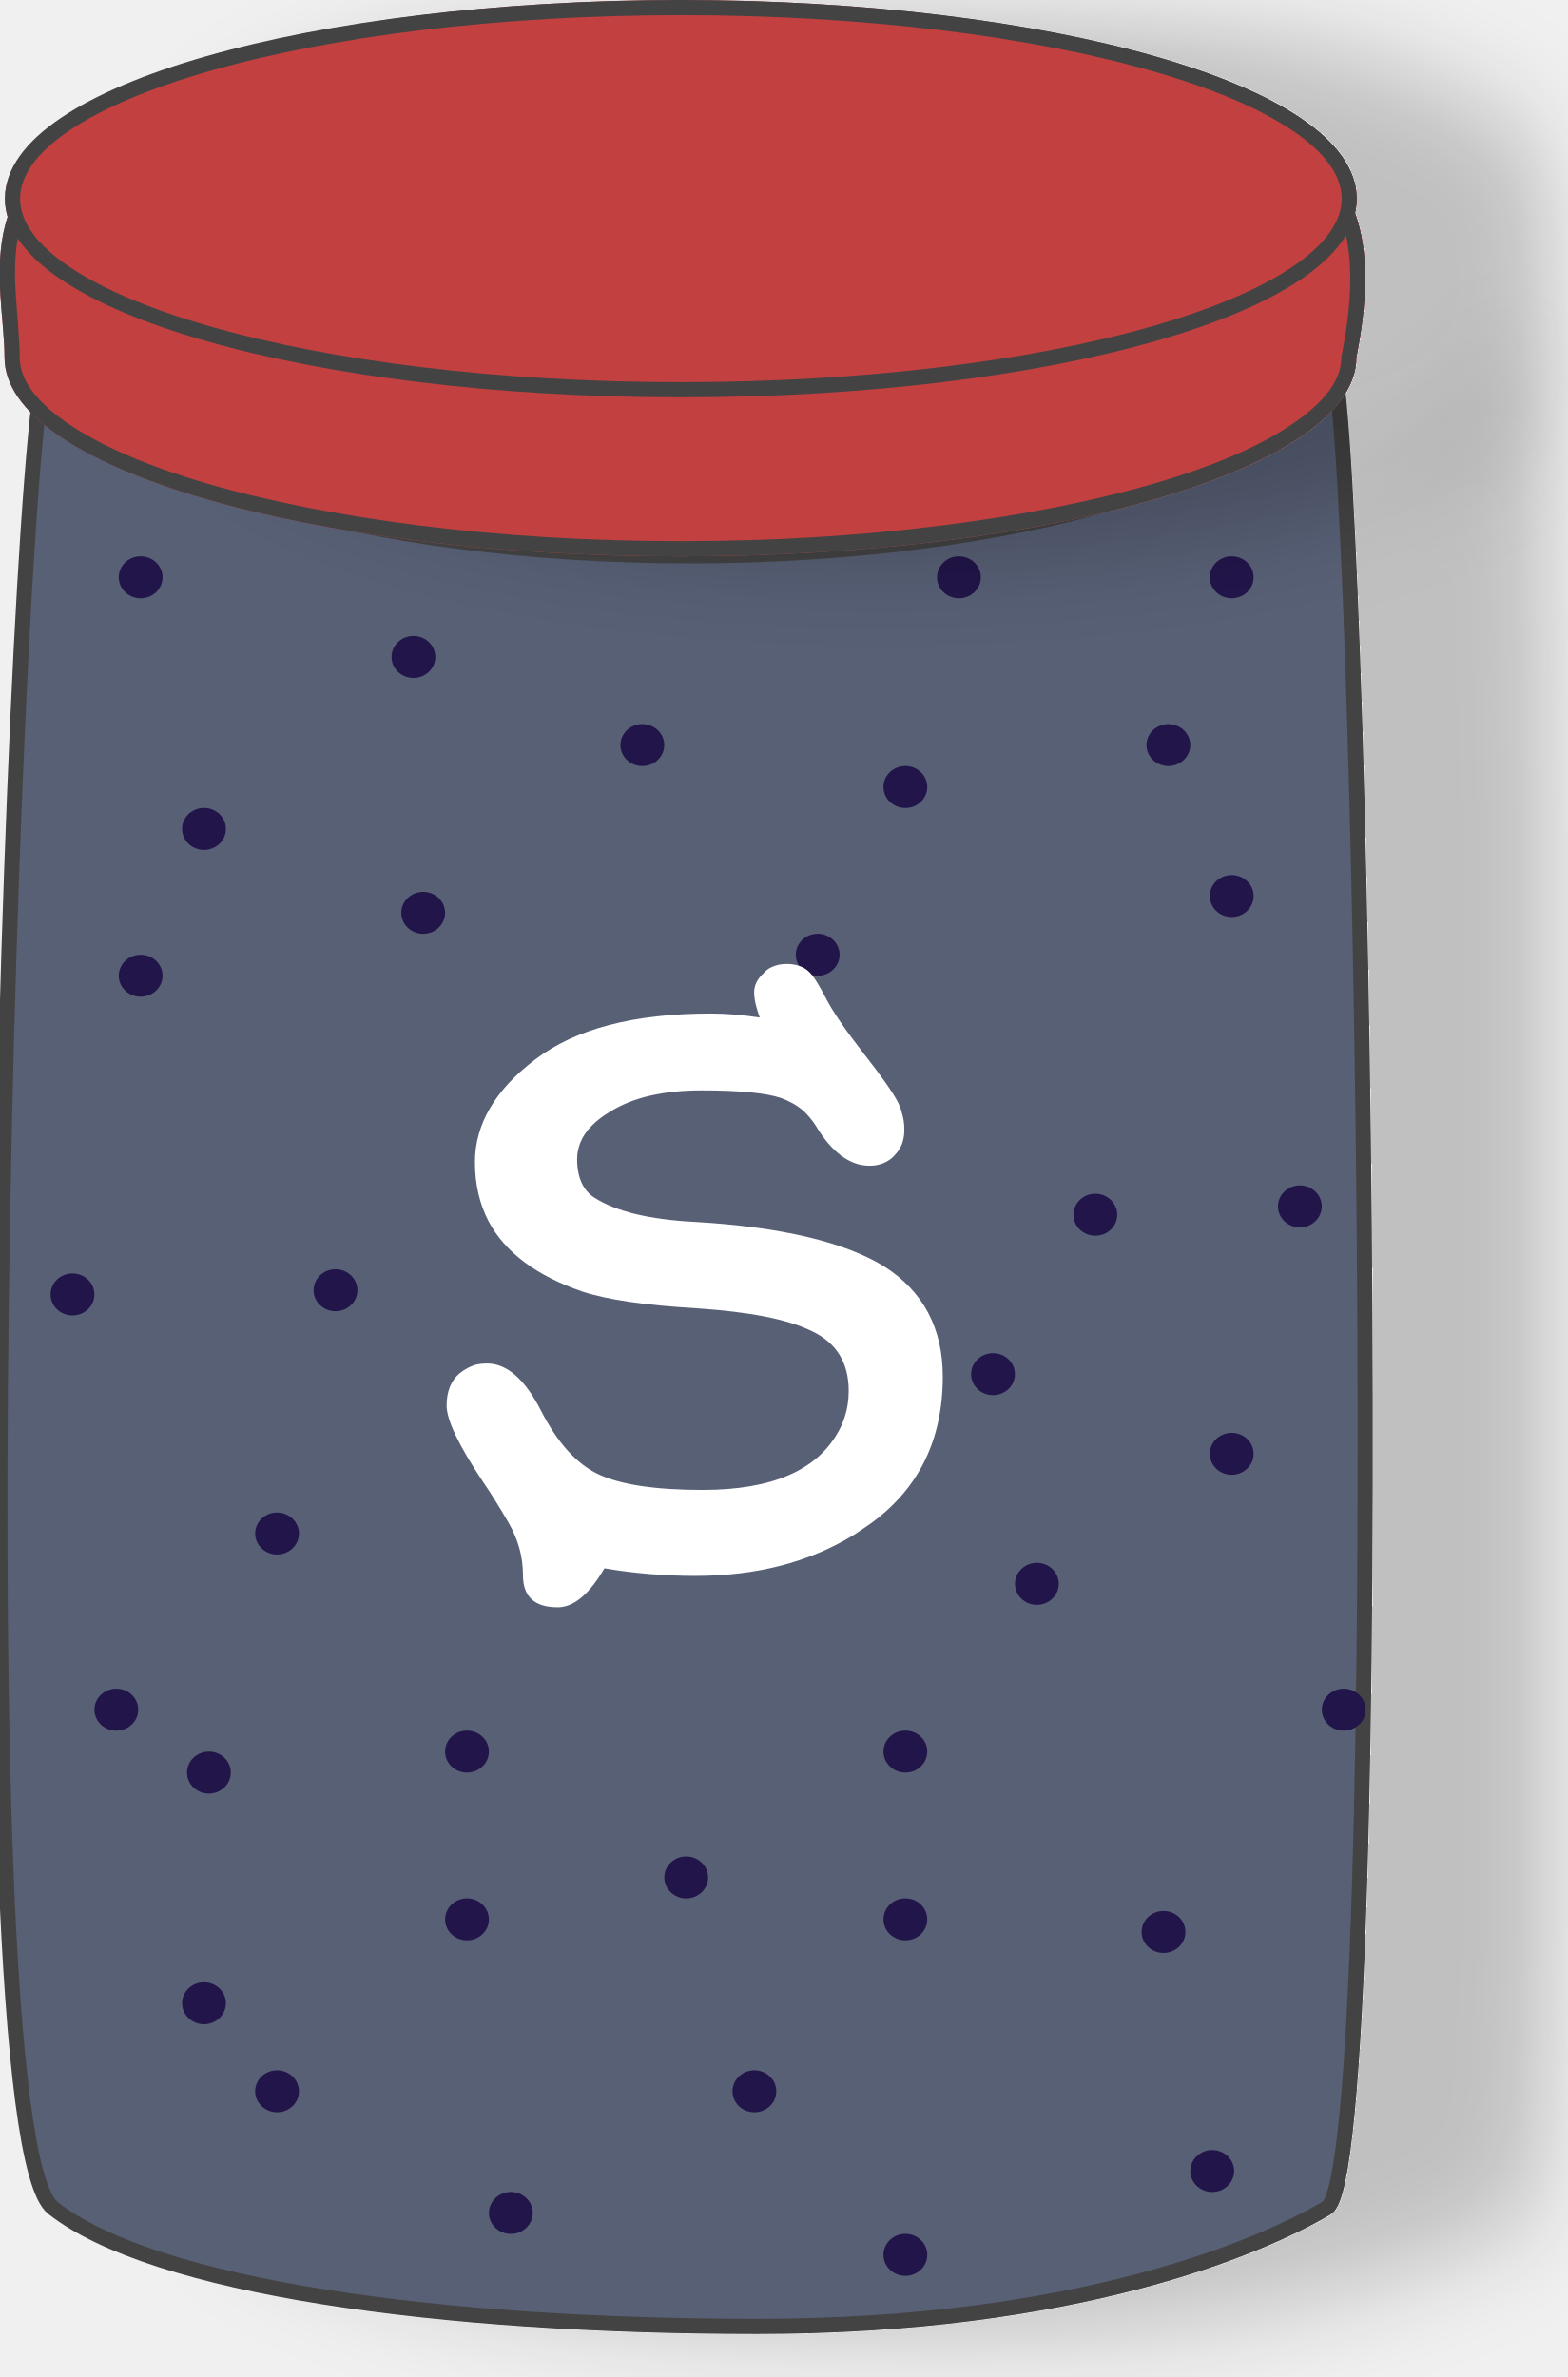
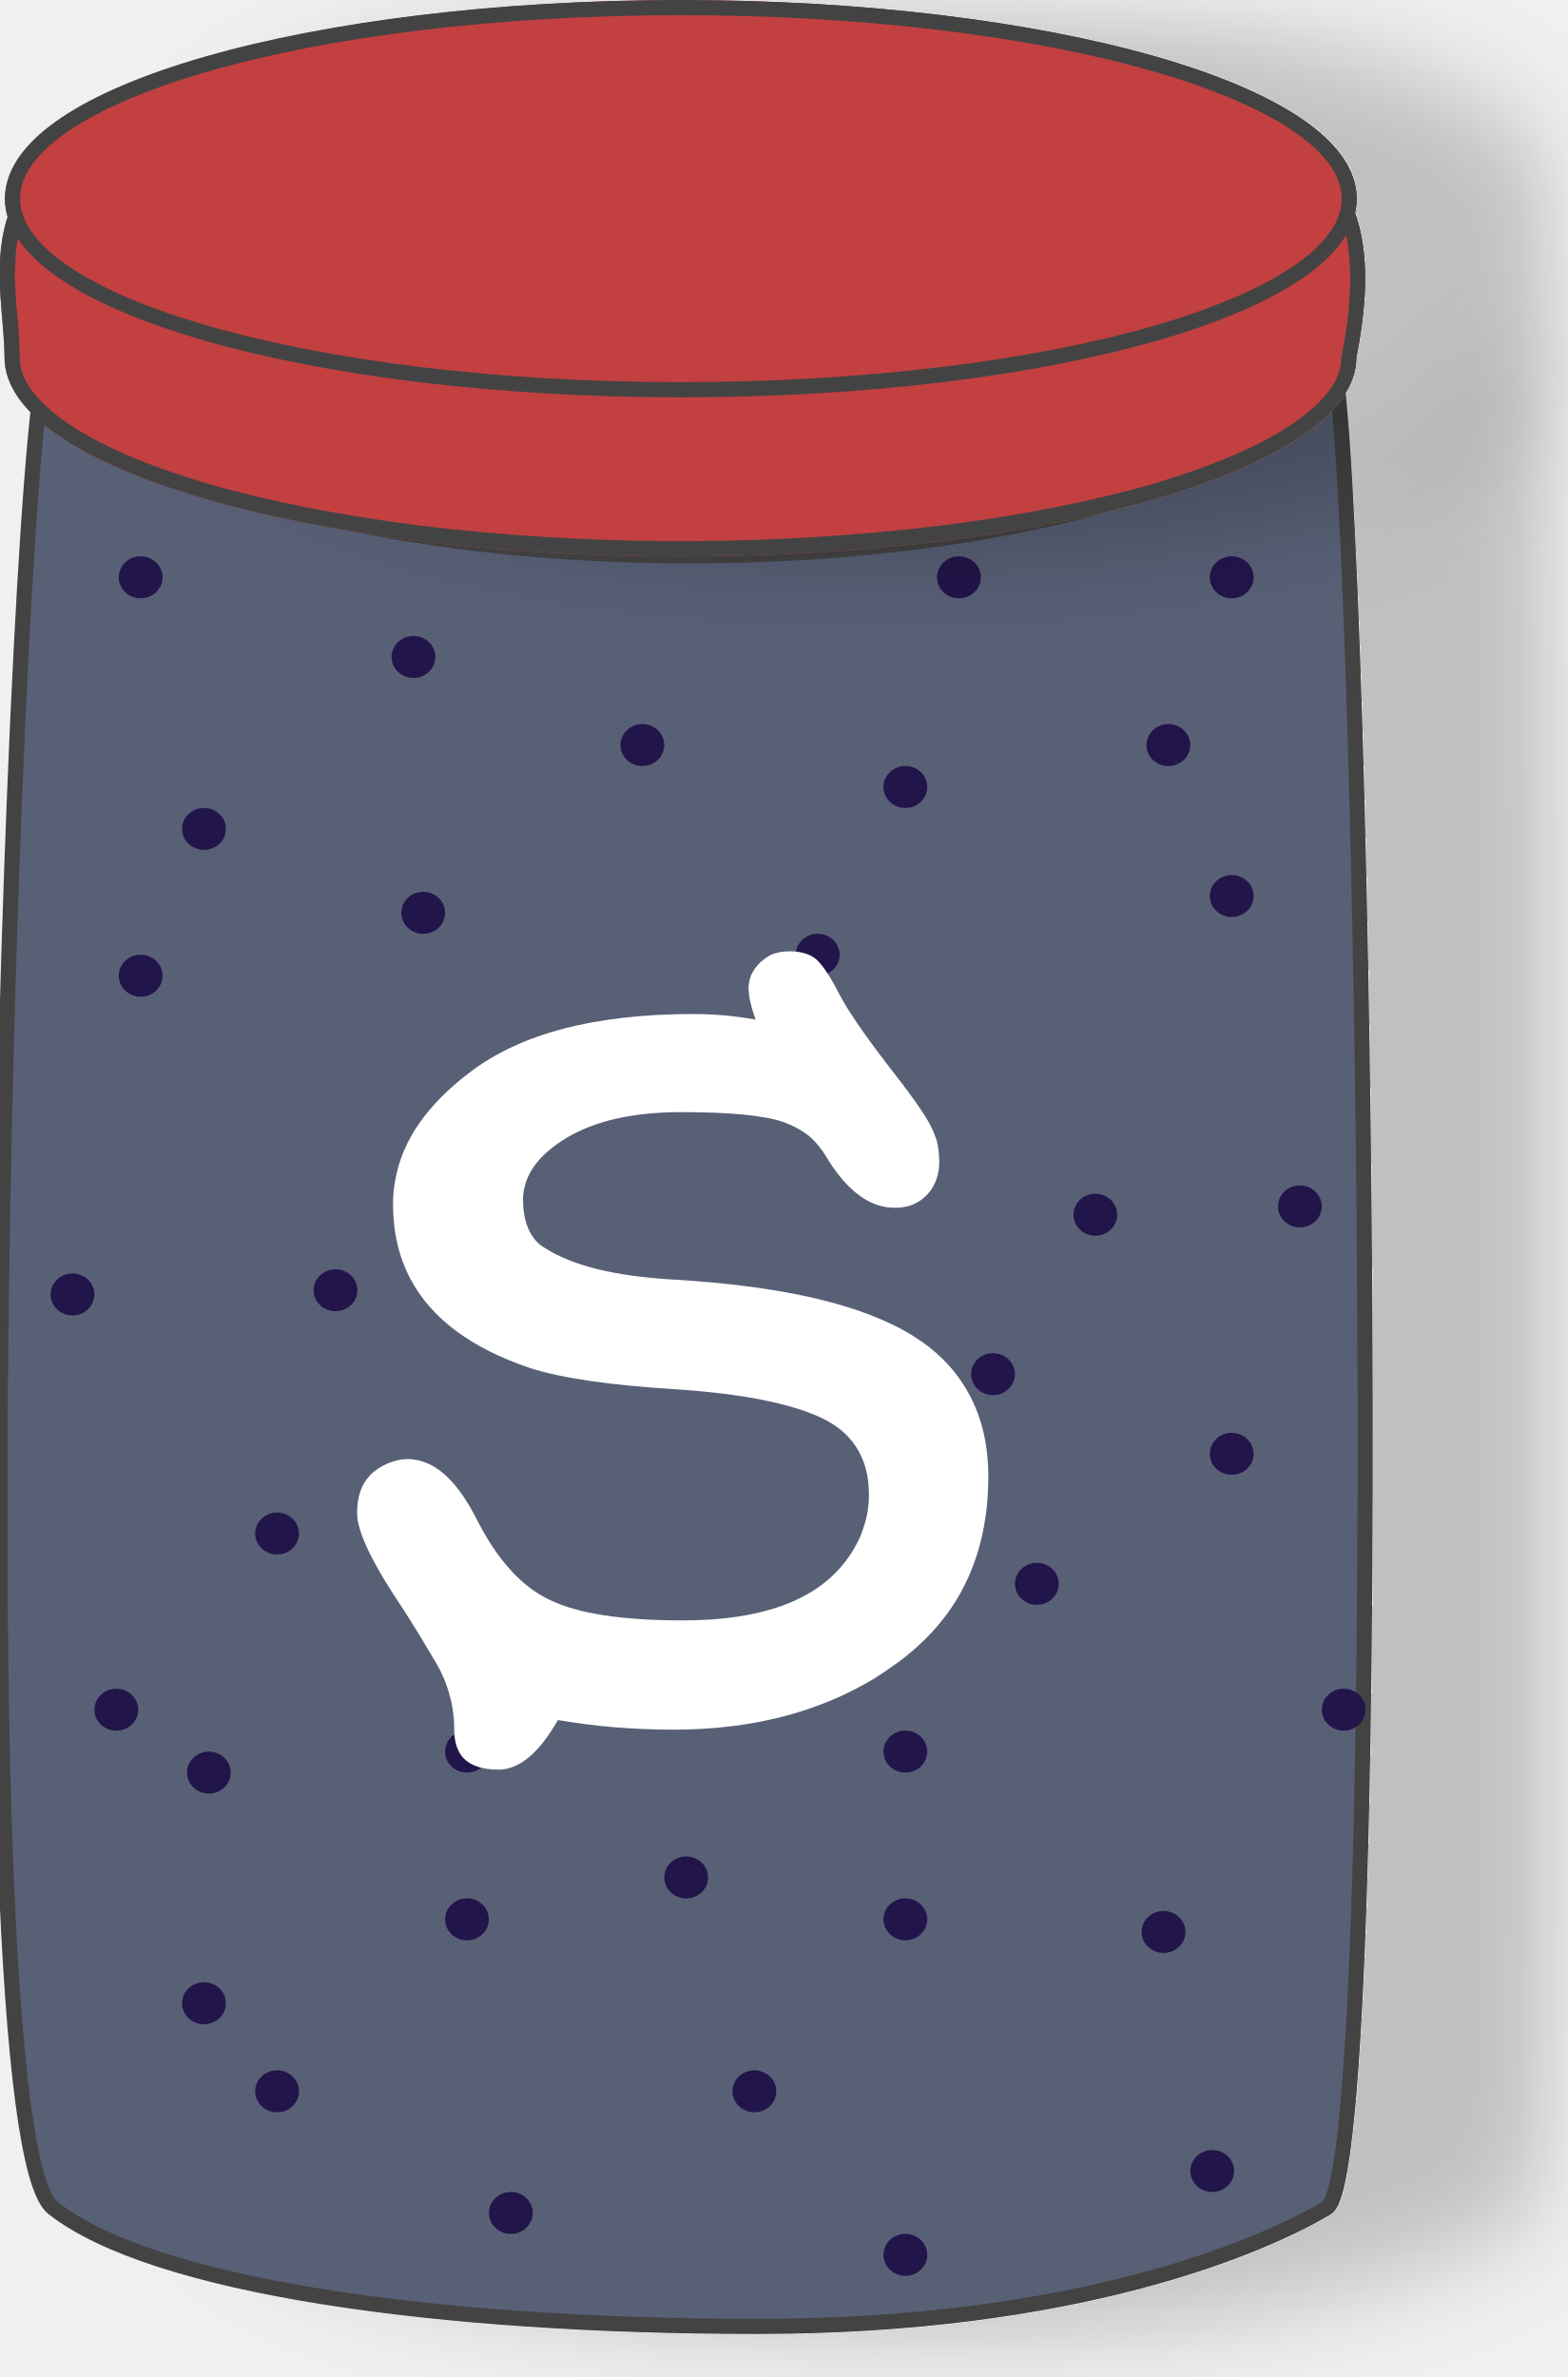
<svg xmlns="http://www.w3.org/2000/svg" width="31" height="47" viewBox="0 0 31 47" fill="none">
  <defs>
    <filter id="filter_72_576_dd" x="-0.152" y="3.85" width="34.303" height="45.3" filterUnits="userSpaceOnUse" color-interpolation-filters="sRGB">
      <feFlood flood-opacity="0" result="BackgroundImageFix" />
      <feColorMatrix in="SourceAlpha" type="matrix" values="0 0 0 0 0 0 0 0 0 0 0 0 0 0 0 0 0 0 127 0" result="hardAlpha" />
      <feOffset dx="4" dy="0" />
      <feGaussianBlur stdDeviation="1" />
      <feComposite in2="hardAlpha" operator="out" k2="-1" k3="1" />
      <feColorMatrix type="matrix" values="0 0 0 0 0 0 0 0 0 0 0 0 0 0 0 0 0 0 0.2 0" />
      <feBlend mode="normal" in2="BackgroundImageFix" result="effect_dropShadow_1" />
      <feBlend mode="normal" in="SourceGraphic" in2="effect_dropShadow_1" result="shape" />
    </filter>
    <filter id="filter_72_613_dd" x="0" y="-3" width="34" height="17" filterUnits="userSpaceOnUse" color-interpolation-filters="sRGB">
      <feFlood flood-opacity="0" result="BackgroundImageFix" />
      <feColorMatrix in="SourceAlpha" type="matrix" values="0 0 0 0 0 0 0 0 0 0 0 0 0 0 0 0 0 0 127 0" result="hardAlpha" />
      <feOffset dx="4" dy="0" />
      <feGaussianBlur stdDeviation="1" />
      <feComposite in2="hardAlpha" operator="out" k2="-1" k3="1" />
      <feColorMatrix type="matrix" values="0 0 0 0 0 0 0 0 0 0 0 0 0 0 0 0 0 0 0.2 0" />
      <feBlend mode="normal" in2="BackgroundImageFix" result="effect_dropShadow_1" />
      <feBlend mode="normal" in="SourceGraphic" in2="effect_dropShadow_1" result="shape" />
    </filter>
    <clipPath id="clip72_575">
      <rect id="bankaSshort" width="31" height="47" fill="white" fill-opacity="0" />
    </clipPath>
  </defs>
  <rect id="bankaSshort" width="31" height="47" fill="#FFFFFF" fill-opacity="0" />
  <g clip-path="url(#clip72_575)">
    <g filter="url(#filter_72_576_dd)">
      <path id="Прямоугольник 32" d="M1.05 7.1C1.71 9.43 7.34 10.99 13.64 10.99C19.93 10.99 25.57 9.43 26.23 7.1C26.89 4.77 27.55 42.88 26.23 43.66C24.91 44.44 21.26 46 14.97 46C8.67 46 3.04 45.22 1.05 43.66C-0.94 42.11 0.38 4.77 1.05 7.1Z" fill="#586076" fill-opacity="1" fill-rule="evenodd" />
      <path id="Прямоугольник 32" d="M26.23 43.66C24.91 44.44 21.26 46 14.97 46C8.67 46 3.04 45.22 1.05 43.66C-0.94 42.11 0.38 4.77 1.05 7.1C1.71 9.43 7.34 10.99 13.64 10.99C19.93 10.99 25.57 9.43 26.23 7.1C26.89 4.77 27.55 42.88 26.23 43.66Z" stroke="#444343" stroke-opacity="1" stroke-width="0.3" />
    </g>
    <ellipse id="Эллипс 15" cx="5.478" cy="41.351" rx="0.433" ry="0.415" fill="#22154A" fill-opacity="1" />
    <ellipse id="Эллипс 15" cx="20.5" cy="31.317" rx="0.433" ry="0.415" fill="#22154A" fill-opacity="1" />
    <ellipse id="Эллипс 15" cx="23.004" cy="38.2" rx="0.433" ry="0.415" fill="#22154A" fill-opacity="1" />
    <ellipse id="Эллипс 15" cx="14.915" cy="41.351" rx="0.433" ry="0.415" fill="#22154A" fill-opacity="1" />
    <ellipse id="Эллипс 15" cx="4.13" cy="35.049" rx="0.433" ry="0.415" fill="#22154A" fill-opacity="1" />
    <ellipse id="Эллипс 15" cx="9.233" cy="34.634" rx="0.433" ry="0.415" fill="#22154A" fill-opacity="1" />
    <ellipse id="Эллипс 15" cx="24.352" cy="28.746" rx="0.433" ry="0.415" fill="#22154A" fill-opacity="1" />
    <ellipse id="Эллипс 15" cx="21.656" cy="24.019" rx="0.433" ry="0.415" fill="#22154A" fill-opacity="1" />
    <ellipse id="Эллипс 15" cx="19.633" cy="27.171" rx="0.433" ry="0.415" fill="#22154A" fill-opacity="1" />
    <ellipse id="Эллипс 15" cx="1.433" cy="25.595" rx="0.433" ry="0.415" fill="#22154A" fill-opacity="1" />
    <ellipse id="Эллипс 15" cx="2.781" cy="19.293" rx="0.433" ry="0.415" fill="#22154A" fill-opacity="1" />
    <ellipse id="Эллипс 15" cx="17.9" cy="34.634" rx="0.433" ry="0.415" fill="#22154A" fill-opacity="1" />
    <ellipse id="Эллипс 15" cx="5.478" cy="30.322" rx="0.433" ry="0.415" fill="#22154A" fill-opacity="1" />
    <ellipse id="Эллипс 15" cx="24.352" cy="17.717" rx="0.433" ry="0.415" fill="#22154A" fill-opacity="1" />
    <ellipse id="Эллипс 15" cx="24.352" cy="11.415" rx="0.433" ry="0.415" fill="#22154A" fill-opacity="1" />
    <ellipse id="Эллипс 15" cx="18.959" cy="11.415" rx="0.433" ry="0.415" fill="#22154A" fill-opacity="1" />
    <ellipse id="Эллипс 15" cx="12.7" cy="14.732" rx="0.433" ry="0.415" fill="#22154A" fill-opacity="1" />
    <ellipse id="Эллипс 15" cx="8.174" cy="12.99" rx="0.433" ry="0.415" fill="#22154A" fill-opacity="1" />
    <ellipse id="Эллипс 15" cx="2.781" cy="11.415" rx="0.433" ry="0.415" fill="#22154A" fill-opacity="1" />
    <ellipse id="Эллипс 15" cx="16.167" cy="18.878" rx="0.433" ry="0.415" fill="#22154A" fill-opacity="1" />
    <ellipse id="Эллипс 15" cx="13.567" cy="37.122" rx="0.433" ry="0.415" fill="#22154A" fill-opacity="1" />
    <ellipse id="Эллипс 15" cx="10.1" cy="43.756" rx="0.433" ry="0.415" fill="#22154A" fill-opacity="1" />
    <ellipse id="Эллипс 15" cx="17.9" cy="44.585" rx="0.433" ry="0.415" fill="#22154A" fill-opacity="1" />
    <ellipse id="Эллипс 15" cx="23.967" cy="42.927" rx="0.433" ry="0.415" fill="#22154A" fill-opacity="1" />
    <ellipse id="Эллипс 15" cx="9.233" cy="37.951" rx="0.433" ry="0.415" fill="#22154A" fill-opacity="1" />
    <ellipse id="Эллипс 15" cx="17.9" cy="37.951" rx="0.433" ry="0.415" fill="#22154A" fill-opacity="1" />
    <ellipse id="Эллипс 15" cx="26.567" cy="33.805" rx="0.433" ry="0.415" fill="#22154A" fill-opacity="1" />
    <ellipse id="Эллипс 15" cx="25.7" cy="23.854" rx="0.433" ry="0.415" fill="#22154A" fill-opacity="1" />
    <ellipse id="Эллипс 15" cx="8.367" cy="18.049" rx="0.433" ry="0.415" fill="#22154A" fill-opacity="1" />
    <ellipse id="Эллипс 15" cx="2.3" cy="33.805" rx="0.433" ry="0.415" fill="#22154A" fill-opacity="1" />
    <ellipse id="Эллипс 15" cx="4.033" cy="39.61" rx="0.433" ry="0.415" fill="#22154A" fill-opacity="1" />
    <ellipse id="Эллипс 15" cx="6.633" cy="25.512" rx="0.433" ry="0.415" fill="#22154A" fill-opacity="1" />
    <ellipse id="Эллипс 15" cx="4.033" cy="16.39" rx="0.433" ry="0.415" fill="#22154A" fill-opacity="1" />
    <ellipse id="Эллипс 15" cx="23.1" cy="14.732" rx="0.433" ry="0.415" fill="#22154A" fill-opacity="1" />
    <ellipse id="Эллипс 15" cx="17.9" cy="15.561" rx="0.433" ry="0.415" fill="#22154A" fill-opacity="1" />
    <g filter="url(#filter_72_613_dd)">
      <path id="Эллипс 14" d="M0.09 7.07C0.09 5.67 -0.81 3.05 2.91 2.35C4.98 1.96 10.81 3.14 13.46 3.14C20.84 3.14 28.23 6.1e-5 26.82 7.07C26.82 9.24 20.84 11 13.46 11C6.08 11 0.09 9.24 0.09 7.07Z" fill="#C24040" fill-opacity="1" fill-rule="evenodd" />
-       <path id="Эллипс 14" d="M26.82 7.07C26.82 9.24 20.84 11 13.46 11C6.08 11 0.09 9.24 0.09 7.07C0.09 6.85 0.07 6.61 0.05 6.36C-0.08 4.92 -0.25 2.94 2.91 2.35C4.12 2.12 6.62 2.43 9.01 2.73C10.71 2.94 12.36 3.14 13.46 3.14C15.33 3.14 17.2 2.94 18.92 2.75C24.02 2.2 27.87 1.79 26.82 7.07ZM26.52 7.04L26.52 7.07L26.52 7.07Q26.52 7.71 25.6 8.35Q24.63 9.03 22.82 9.56Q21 10.09 18.62 10.39Q16.16 10.7 13.46 10.7Q10.76 10.7 8.29 10.39Q5.92 10.09 4.09 9.56Q2.29 9.03 1.31 8.35Q0.39 7.71 0.39 7.07L0.39 7.07Q0.39 6.84 0.35 6.33Q0.32 5.97 0.31 5.78Q0.29 5.47 0.3 5.22Q0.32 4.6 0.52 4.16Q0.58 4.04 0.65 3.92Q0.88 3.55 1.28 3.27Q1.91 2.84 2.96 2.65Q3.73 2.5 5.49 2.64Q6.2 2.7 7.18 2.81Q7.77 2.88 8.97 3.02Q10.66 3.23 11.43 3.31Q12.71 3.44 13.46 3.44Q14.71 3.44 16.27 3.31Q17.19 3.24 18.95 3.05Q20.21 2.91 20.79 2.86Q21.76 2.77 22.46 2.75Q24.15 2.7 25.08 3.01Q25.59 3.18 25.93 3.46Q26.04 3.55 26.13 3.66Q26.34 3.9 26.47 4.2Q26.89 5.19 26.53 7.01L26.52 7.04Z" fill="#444343" fill-opacity="1" fill-rule="evenodd" />
+       <path id="Эллипс 14" d="M26.82 7.07C26.82 9.24 20.84 11 13.46 11C6.08 11 0.09 9.24 0.09 7.07C0.09 6.85 0.07 6.61 0.05 6.36C-0.08 4.92 -0.25 2.94 2.91 2.35C4.12 2.12 6.62 2.43 9.01 2.73C10.71 2.94 12.36 3.14 13.46 3.14C15.33 3.14 17.2 2.94 18.92 2.75C24.02 2.2 27.87 1.79 26.82 7.07ZM26.52 7.04L26.52 7.07L26.52 7.07C26.52 7.5 26.21 7.92 25.6 8.35C24.95 8.8 24.02 9.2 22.82 9.56C21.61 9.91 20.2 10.19 18.62 10.39C16.98 10.59 15.26 10.7 13.46 10.7C11.66 10.7 9.93 10.59 8.29 10.39C6.71 10.19 5.31 9.91 4.09 9.56C2.89 9.2 1.96 8.8 1.31 8.35C0.7 7.92 0.39 7.5 0.39 7.07L0.39 7.07C0.39 6.92 0.38 6.67 0.35 6.33C0.33 6.09 0.31 5.91 0.31 5.78C0.29 5.57 0.29 5.39 0.3 5.22C0.31 4.81 0.39 4.46 0.52 4.16C0.56 4.08 0.6 4 0.65 3.92C0.8 3.67 1.01 3.45 1.28 3.27C1.7 2.99 2.26 2.78 2.96 2.65C3.47 2.55 4.32 2.55 5.49 2.64C5.97 2.68 6.53 2.74 7.18 2.81C7.58 2.85 8.17 2.93 8.97 3.02C10.1 3.16 10.92 3.26 11.43 3.31C12.28 3.4 12.96 3.44 13.46 3.44C14.29 3.44 15.23 3.4 16.27 3.31C16.88 3.26 17.78 3.18 18.95 3.05C19.79 2.96 20.4 2.9 20.79 2.86C21.44 2.8 22 2.77 22.46 2.75C23.59 2.71 24.46 2.8 25.08 3.01C25.42 3.12 25.71 3.27 25.93 3.46C26 3.52 26.07 3.59 26.13 3.66C26.27 3.82 26.38 4 26.47 4.2C26.75 4.86 26.77 5.8 26.53 7.01L26.52 7.04Z" fill="#444343" fill-opacity="1" fill-rule="evenodd" />
      <ellipse id="Эллипс 14" cx="13.462" cy="3.928" rx="13.365" ry="3.928" fill="#C24040" fill-opacity="1" />
      <ellipse id="Эллипс 14" cx="13.462" cy="3.928" rx="13.215" ry="3.778" stroke="#444343" stroke-opacity="1" stroke-width="0.3" />
    </g>
-     <path id="s" d="M11.95 31.01C12.53 31.11 13.13 31.16 13.75 31.16Q15.56 31.16 16.88 30.35Q17.05 30.24 17.22 30.12C18.17 29.43 18.64 28.46 18.64 27.22C18.64 26.26 18.25 25.53 17.48 25.04C16.7 24.56 15.45 24.26 13.73 24.16Q12.39 24.09 11.75 23.68C11.53 23.54 11.41 23.28 11.41 22.92Q11.41 22.82 11.43 22.74Q11.52 22.3 12.08 21.97Q12.75 21.56 13.87 21.56Q14.99 21.56 15.44 21.71Q15.69 21.8 15.88 21.96Q16.02 22.09 16.13 22.26C16.44 22.78 16.8 23.05 17.19 23.05Q17.4 23.05 17.56 22.95Q17.63 22.91 17.69 22.84C17.82 22.71 17.88 22.54 17.88 22.34Q17.88 22.16 17.83 22Q17.8 21.88 17.74 21.77C17.65 21.6 17.43 21.28 17.06 20.81Q16.51 20.1 16.32 19.72C16.19 19.47 16.08 19.29 15.98 19.2C15.88 19.11 15.73 19.06 15.55 19.06Q15.38 19.06 15.24 19.13Q15.16 19.17 15.1 19.24C14.97 19.36 14.91 19.48 14.91 19.62C14.91 19.76 14.95 19.92 15.02 20.12C14.7 20.07 14.38 20.04 14.05 20.04Q11.77 20.04 10.58 20.95C9.79 21.55 9.39 22.23 9.39 22.98Q9.39 23.63 9.66 24.15Q10.15 25.07 11.52 25.54C12.01 25.7 12.76 25.81 13.79 25.87C14.81 25.94 15.56 26.08 16.05 26.32C16.54 26.55 16.78 26.95 16.78 27.5Q16.78 27.78 16.7 28.02Q16.66 28.15 16.59 28.28C16.17 29.07 15.27 29.46 13.89 29.46Q12.49 29.46 11.83 29.15C11.39 28.94 11.02 28.52 10.7 27.9C10.38 27.27 10.02 26.96 9.63 26.96Q9.52 26.96 9.42 26.98Q9.24 27.03 9.08 27.16C8.92 27.3 8.83 27.51 8.83 27.79C8.83 28.08 9.07 28.58 9.55 29.3Q9.77 29.62 10.05 30.1C10.24 30.43 10.34 30.77 10.34 31.15C10.34 31.57 10.57 31.78 11.02 31.78Q11.04 31.78 11.06 31.78Q11.52 31.75 11.95 31.01Z" fill="#FFFFFF" fill-opacity="1" fill-rule="evenodd" />
+     <path id="s" d="M11.03 34.01Q12.13 34.2 13.32 34.2Q15.62 34.2 17.3 33.18Q17.52 33.04 17.74 32.88Q18.52 32.31 18.96 31.55Q19.54 30.54 19.54 29.2Q19.54 28.17 19.08 27.43Q18.72 26.83 18.06 26.42Q16.58 25.49 13.3 25.3Q11.59 25.2 10.78 24.68Q10.69 24.63 10.62 24.56Q10.34 24.27 10.34 23.71Q10.34 23.6 10.37 23.48Q10.49 22.93 11.2 22.5Q12.05 21.99 13.47 21.99Q14.9 21.99 15.47 22.18Q15.79 22.29 16.03 22.49Q16.21 22.66 16.34 22.88Q16.88 23.77 17.53 23.87Q17.61 23.88 17.7 23.88Q17.97 23.88 18.16 23.76Q18.26 23.7 18.33 23.62Q18.42 23.53 18.47 23.42Q18.57 23.22 18.57 22.98Q18.57 22.75 18.52 22.55Q18.47 22.4 18.4 22.26Q18.23 21.92 17.53 21.03Q16.84 20.13 16.59 19.65Q16.34 19.16 16.15 18.98Q16.15 18.98 16.14 18.97Q15.95 18.81 15.61 18.81Q15.39 18.81 15.22 18.89Q15.12 18.95 15.03 19.03Q14.84 19.22 14.81 19.43Q14.8 19.47 14.8 19.52Q14.8 19.78 14.94 20.16Q14.32 20.05 13.71 20.05Q10.79 20.05 9.28 21.21Q8.03 22.16 7.82 23.31Q7.77 23.55 7.77 23.8Q7.77 24.63 8.11 25.28Q8.73 26.46 10.48 27.05Q11.41 27.35 13.36 27.47Q15.32 27.6 16.25 28.04Q16.69 28.25 16.92 28.6Q17.18 28.99 17.18 29.55Q17.18 29.9 17.07 30.21Q17.02 30.38 16.93 30.54Q16.82 30.75 16.67 30.93Q15.77 32.04 13.5 32.04Q11.71 32.04 10.88 31.64Q10.04 31.25 9.43 30.05Q8.87 28.94 8.18 28.86Q8.13 28.85 8.07 28.85Q7.93 28.85 7.8 28.89Q7.58 28.95 7.38 29.11Q7.33 29.15 7.3 29.19Q7.06 29.45 7.06 29.92Q7.06 30.47 7.98 31.83Q8.25 32.25 8.61 32.86Q8.8 33.18 8.89 33.52Q8.98 33.84 8.98 34.19Q8.98 34.56 9.16 34.76Q9.38 34.99 9.85 34.99Q9.87 34.99 9.89 34.99Q10.49 34.96 11.03 34.01Z" fill="#FFFFFF" fill-opacity="1" fill-rule="evenodd" />
  </g>
</svg>
